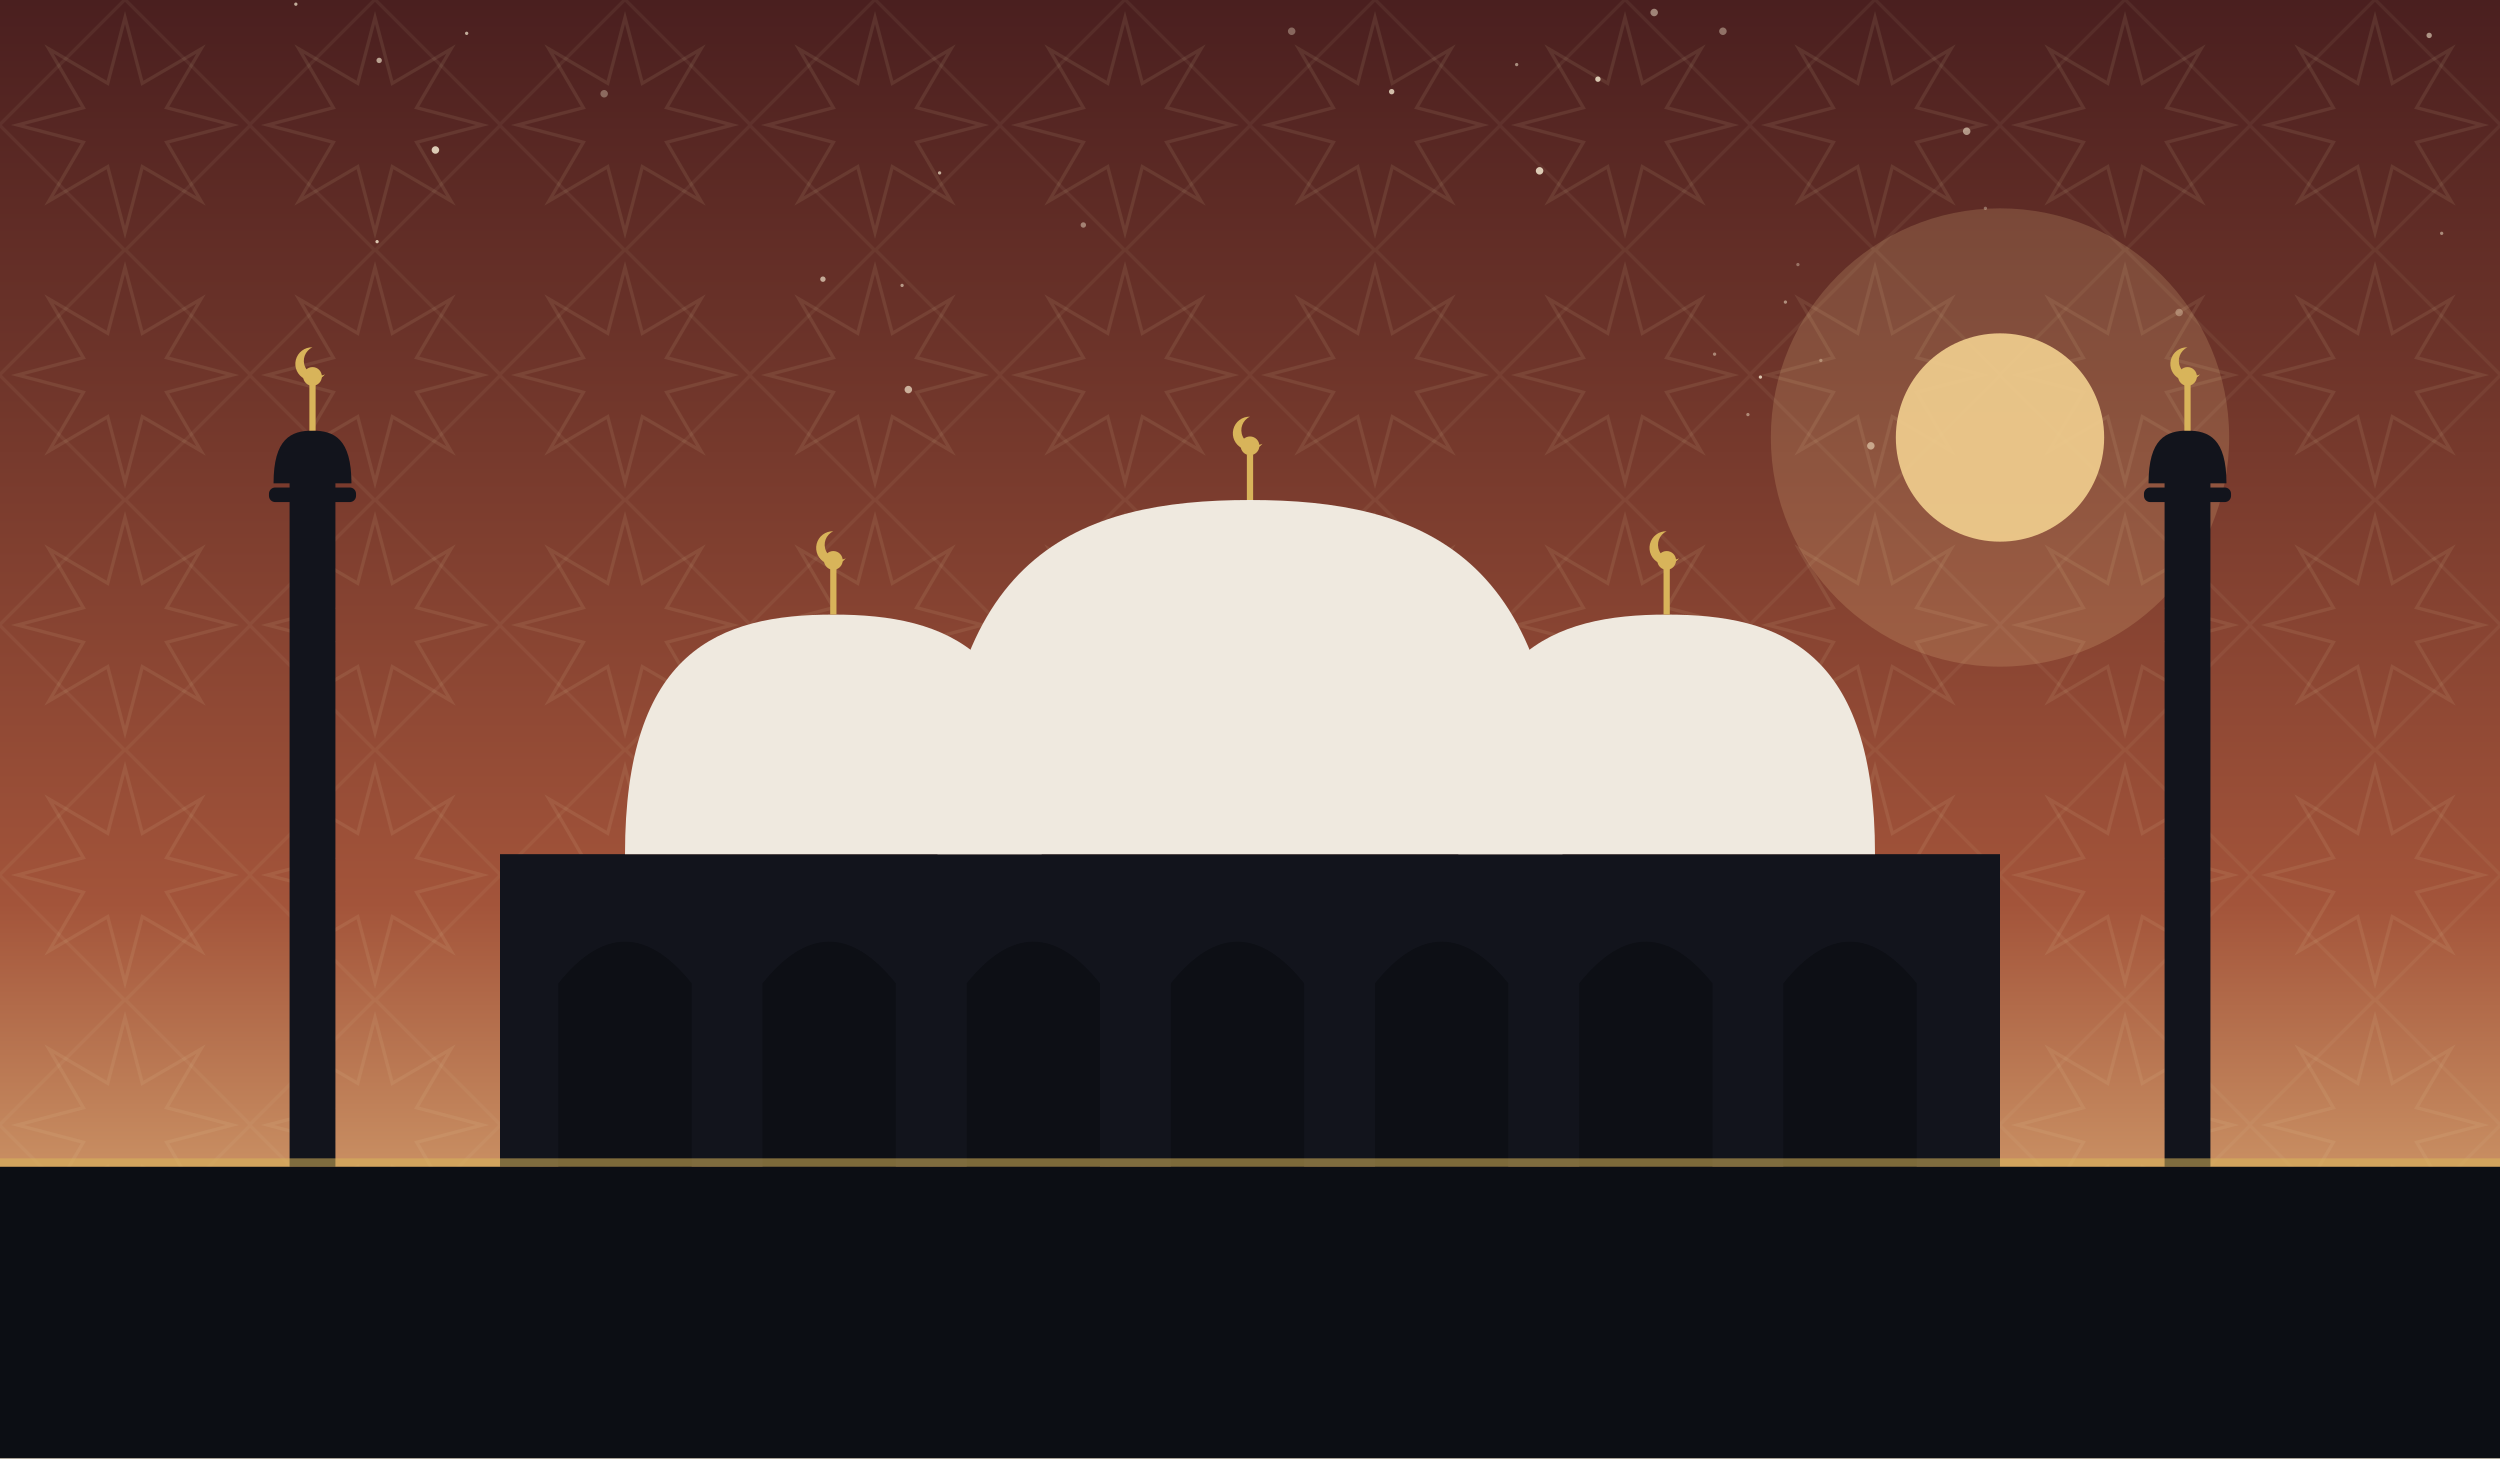
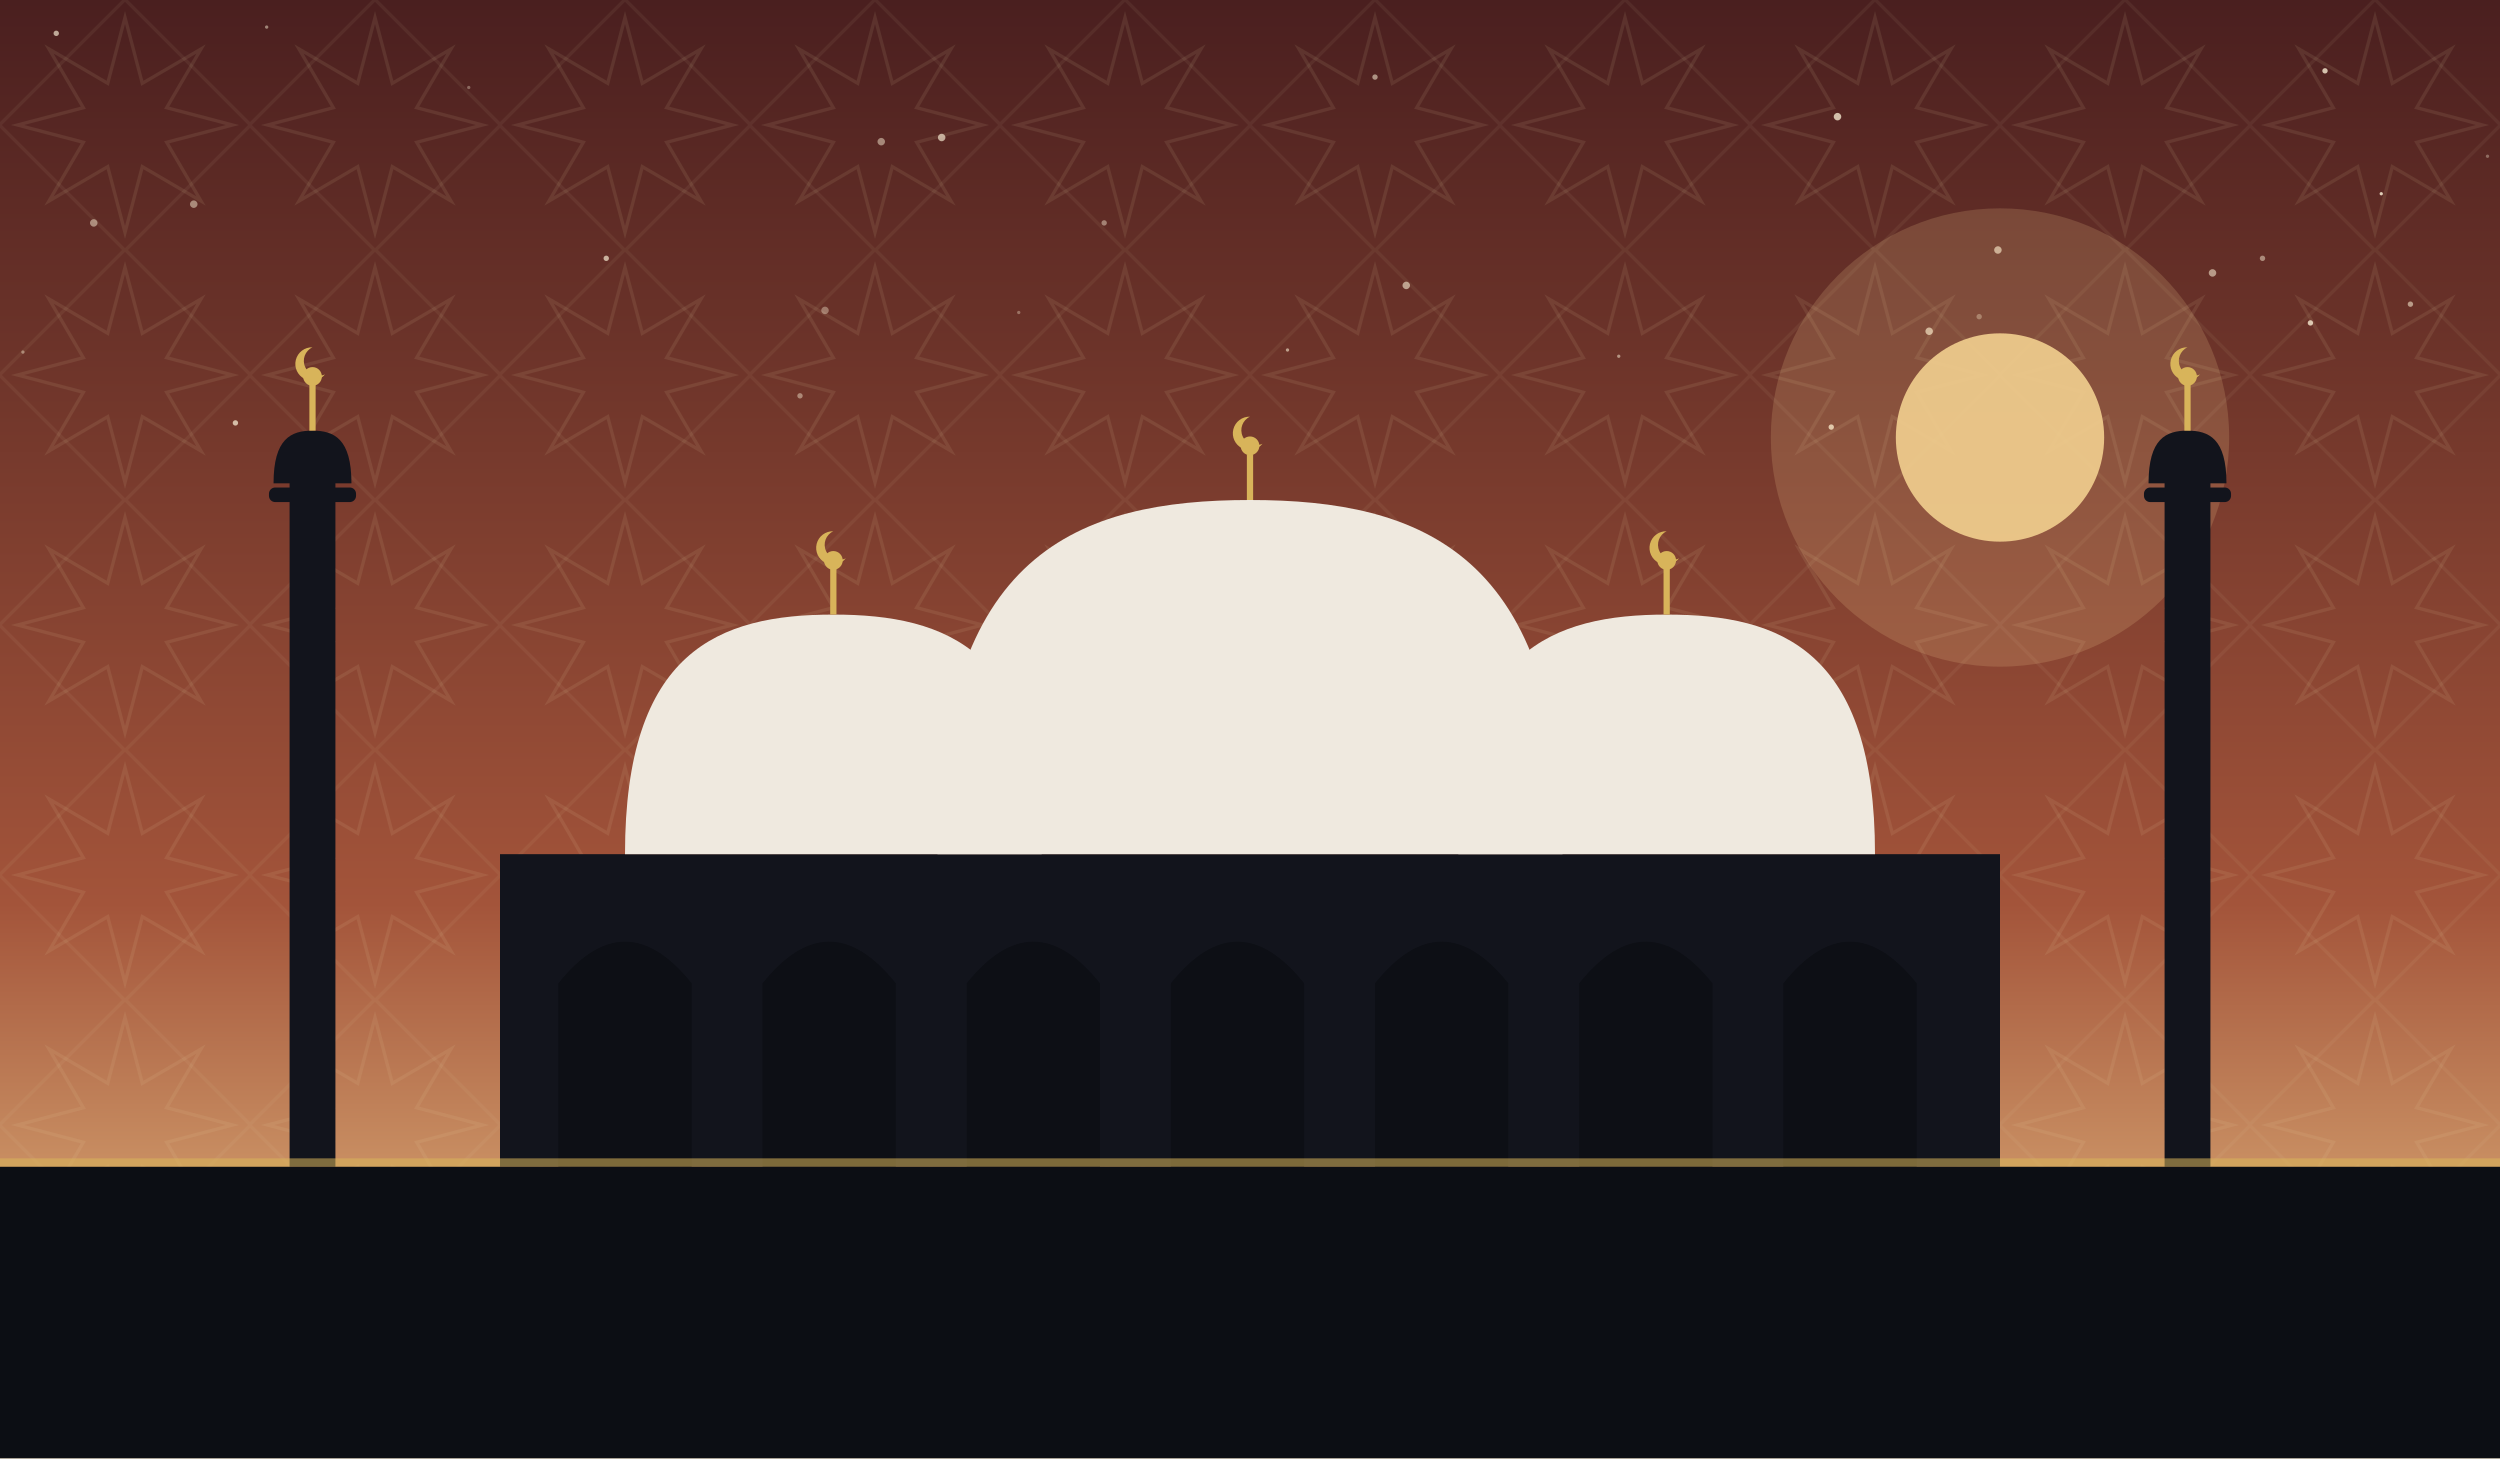
<svg xmlns="http://www.w3.org/2000/svg" viewBox="0 0 1200 700" role="img">
  <defs>
    <linearGradient id="sky" x1="0" y1="0" x2="0" y2="1">
      <stop offset="0" stop-color="#4a1f1f" />
      <stop offset="0.62" stop-color="#a3543a" />
      <stop offset="1" stop-color="#f2cf8f" />
    </linearGradient>
    <pattern id="g1" width="120" height="120" patternUnits="userSpaceOnUse">
      <polygon points="111.6,60.0 80.0,68.3 96.5,96.5 68.3,80.0 60.0,111.6 51.7,80.0 23.5,96.5 40.0,68.3 8.4,60.0 40.0,51.7 23.5,23.5 51.7,40.0 60.0,8.4 68.3,40.0 96.5,23.5 80.0,51.7" fill="none" stroke="#e8d9a8" stroke-width="1.6" opacity="0.1" />
      <rect x="17.4" y="17.4" width="85.2" height="85.2" fill="none" stroke="#e8d9a8" stroke-width="1.6" opacity="0.07" transform="rotate(45 60.0 60.0)" />
    </pattern>
  </defs>
  <rect width="1200" height="700" fill="url(#sky)" />
  <rect width="1200" height="700" fill="url(#g1)" />
-   <circle cx="142" cy="2" r="0.8" fill="#f7ecd2" opacity="0.69" />
-   <circle cx="944" cy="63" r="1.8" fill="#f7ecd2" opacity="0.57" />
-   <circle cx="827" cy="15" r="1.8" fill="#f7ecd2" opacity="0.40" />
-   <circle cx="823" cy="170" r="0.8" fill="#f7ecd2" opacity="0.45" />
-   <circle cx="668" cy="44" r="1.3" fill="#f7ecd2" opacity="0.77" />
-   <circle cx="290" cy="45" r="1.8" fill="#f7ecd2" opacity="0.35" />
-   <circle cx="433" cy="137" r="0.8" fill="#f7ecd2" opacity="0.56" />
-   <circle cx="209" cy="72" r="1.8" fill="#f7ecd2" opacity="0.83" />
-   <circle cx="794" cy="6" r="1.8" fill="#f7ecd2" opacity="0.49" />
-   <circle cx="436" cy="187" r="1.8" fill="#f7ecd2" opacity="0.67" />
-   <circle cx="839" cy="199" r="0.8" fill="#f7ecd2" opacity="0.46" />
-   <circle cx="395" cy="134" r="1.3" fill="#f7ecd2" opacity="0.65" />
-   <circle cx="520" cy="108" r="1.3" fill="#f7ecd2" opacity="0.45" />
-   <circle cx="182" cy="29" r="1.3" fill="#f7ecd2" opacity="0.63" />
-   <circle cx="845" cy="181" r="0.8" fill="#f7ecd2" opacity="0.80" />
-   <circle cx="181" cy="116" r="0.8" fill="#f7ecd2" opacity="0.81" />
-   <circle cx="1046" cy="150" r="1.8" fill="#f7ecd2" opacity="0.35" />
-   <circle cx="728" cy="31" r="0.8" fill="#f7ecd2" opacity="0.53" />
-   <circle cx="451" cy="83" r="0.8" fill="#f7ecd2" opacity="0.68" />
-   <circle cx="767" cy="38" r="1.3" fill="#f7ecd2" opacity="0.81" />
-   <circle cx="1172" cy="112" r="0.8" fill="#f7ecd2" opacity="0.49" />
-   <circle cx="874" cy="173" r="0.8" fill="#f7ecd2" opacity="0.37" />
-   <circle cx="857" cy="145" r="0.8" fill="#f7ecd2" opacity="0.50" />
-   <circle cx="953" cy="100" r="0.8" fill="#f7ecd2" opacity="0.35" />
-   <circle cx="898" cy="214" r="1.8" fill="#f7ecd2" opacity="0.57" />
-   <circle cx="620" cy="15" r="1.8" fill="#f7ecd2" opacity="0.35" />
-   <circle cx="863" cy="127" r="0.8" fill="#f7ecd2" opacity="0.36" />
-   <circle cx="739" cy="82" r="1.8" fill="#f7ecd2" opacity="0.83" />
-   <circle cx="224" cy="16" r="0.8" fill="#f7ecd2" opacity="0.69" />
-   <circle cx="1166" cy="17" r="1.3" fill="#f7ecd2" opacity="0.57" />
+   <circle cx="113" cy="203" r="1.3" fill="#f7ecd2" opacity="0.74" />
+   <circle cx="27" cy="16" r="1.3" fill="#f7ecd2" opacity="0.67" />
+   <circle cx="1086" cy="124" r="1.3" fill="#f7ecd2" opacity="0.49" />
+   <circle cx="530" cy="107" r="1.3" fill="#f7ecd2" opacity="0.45" />
+   <circle cx="879" cy="205" r="1.3" fill="#f7ecd2" opacity="0.80" />
+   <circle cx="93" cy="98" r="1.8" fill="#f7ecd2" opacity="0.49" />
+   <circle cx="452" cy="66" r="1.8" fill="#f7ecd2" opacity="0.67" />
+   <circle cx="396" cy="149" r="1.8" fill="#f7ecd2" opacity="0.39" />
+   <circle cx="45" cy="107" r="1.8" fill="#f7ecd2" opacity="0.50" />
+   <circle cx="959" cy="120" r="1.8" fill="#f7ecd2" opacity="0.65" />
+   <circle cx="618" cy="168" r="0.8" fill="#f7ecd2" opacity="0.59" />
+   <circle cx="1062" cy="131" r="1.8" fill="#f7ecd2" opacity="0.57" />
+   <circle cx="11" cy="169" r="0.8" fill="#f7ecd2" opacity="0.44" />
+   <circle cx="225" cy="42" r="0.8" fill="#f7ecd2" opacity="0.35" />
+   <circle cx="384" cy="190" r="1.3" fill="#f7ecd2" opacity="0.45" />
+   <circle cx="128" cy="13" r="0.8" fill="#f7ecd2" opacity="0.49" />
+   <circle cx="777" cy="171" r="0.8" fill="#f7ecd2" opacity="0.52" />
+   <circle cx="291" cy="124" r="1.3" fill="#f7ecd2" opacity="0.69" />
+   <circle cx="950" cy="152" r="1.3" fill="#f7ecd2" opacity="0.35" />
+   <circle cx="1194" cy="75" r="0.8" fill="#f7ecd2" opacity="0.35" />
+   <circle cx="1143" cy="93" r="0.8" fill="#f7ecd2" opacity="0.84" />
+   <circle cx="1157" cy="146" r="1.3" fill="#f7ecd2" opacity="0.57" />
+   <circle cx="1116" cy="34" r="1.3" fill="#f7ecd2" opacity="0.79" />
+   <circle cx="660" cy="37" r="1.3" fill="#f7ecd2" opacity="0.55" />
+   <circle cx="1109" cy="155" r="1.3" fill="#f7ecd2" opacity="0.80" />
+   <circle cx="423" cy="68" r="1.8" fill="#f7ecd2" opacity="0.49" />
+   <circle cx="882" cy="56" r="1.8" fill="#f7ecd2" opacity="0.77" />
+   <circle cx="926" cy="159" r="1.8" fill="#f7ecd2" opacity="0.69" />
+   <circle cx="675" cy="137" r="1.8" fill="#f7ecd2" opacity="0.60" />
+   <circle cx="489" cy="150" r="0.8" fill="#f7ecd2" opacity="0.35" />
  <circle cx="960" cy="210" r="110" fill="#f2cf8f" opacity="0.18" />
  <circle cx="960" cy="210" r="50" fill="#f2cf8f" opacity="0.9" />
  <rect x="240" y="410" width="720" height="150" fill="#12141c" />
  <path d="M 268 560 L 268 472 Q 300 432 332 472 L 332 560 Z" fill="#0c0e14" opacity="0.9" />
  <path d="M 366 560 L 366 472 Q 398 432 430 472 L 430 560 Z" fill="#0c0e14" opacity="0.9" />
  <path d="M 464 560 L 464 472 Q 496 432 528 472 L 528 560 Z" fill="#0c0e14" opacity="0.9" />
  <path d="M 562 560 L 562 472 Q 594 432 626 472 L 626 560 Z" fill="#0c0e14" opacity="0.9" />
  <path d="M 660 560 L 660 472 Q 692 432 724 472 L 724 560 Z" fill="#0c0e14" opacity="0.9" />
  <path d="M 758 560 L 758 472 Q 790 432 822 472 L 822 560 Z" fill="#0c0e14" opacity="0.9" />
  <path d="M 856 560 L 856 472 Q 888 432 920 472 L 920 560 Z" fill="#0c0e14" opacity="0.9" />
  <path d="M 450 410 C 450 265.5, 517.5 240, 600 240 C 682.5 240, 750 265.5, 750 410 Z" fill="#efe9df" />
  <line x1="600" y1="240" x2="600" y2="218" stroke="#d8b45a" stroke-width="3" />
  <circle cx="600" cy="214" r="4.5" fill="#d8b45a" />
  <path d="M 600 200 a 8 8 0 1 0 6 13 a 6.4 6.4 0 1 1 -6 -13 Z" fill="#d8b45a" />
  <path d="M 300 410 C 300 312.25, 345.0 295, 400 295 C 455.0 295, 500 312.25, 500 410 Z" fill="#efe9df" />
  <line x1="400" y1="295" x2="400" y2="273" stroke="#d8b45a" stroke-width="3" />
  <circle cx="400" cy="269" r="4.5" fill="#d8b45a" />
  <path d="M 400 255 a 8 8 0 1 0 6 13 a 6.4 6.4 0 1 1 -6 -13 Z" fill="#d8b45a" />
  <path d="M 700 410 C 700 312.25, 745.0 295, 800 295 C 855.0 295, 900 312.25, 900 410 Z" fill="#efe9df" />
  <line x1="800" y1="295" x2="800" y2="273" stroke="#d8b45a" stroke-width="3" />
  <circle cx="800" cy="269" r="4.5" fill="#d8b45a" />
  <path d="M 800 255 a 8 8 0 1 0 6 13 a 6.4 6.4 0 1 1 -6 -13 Z" fill="#d8b45a" />
  <rect x="139.0" y="230" width="22" height="330" fill="#12141c" />
  <rect x="129.1" y="234" width="41.8" height="7" rx="3" fill="#12141c" />
  <path d="M 131.3 232 C 131.3 210.495, 139.715 206.7, 150 206.7 C 160.285 206.7, 168.7 210.495, 168.7 232 Z" fill="#12141c" />
  <line x1="150" y1="206.7" x2="150" y2="184.7" stroke="#d8b45a" stroke-width="3" />
  <circle cx="150" cy="180.7" r="4.5" fill="#d8b45a" />
  <path d="M 150 166.7 a 8 8 0 1 0 6 13 a 6.4 6.4 0 1 1 -6 -13 Z" fill="#d8b45a" />
  <rect x="1039.0" y="230" width="22" height="330" fill="#12141c" />
  <rect x="1029.1" y="234" width="41.8" height="7" rx="3" fill="#12141c" />
  <path d="M 1031.3 232 C 1031.3 210.495, 1039.715 206.7, 1050 206.7 C 1060.285 206.7, 1068.7 210.495, 1068.7 232 Z" fill="#12141c" />
  <line x1="1050" y1="206.7" x2="1050" y2="184.7" stroke="#d8b45a" stroke-width="3" />
  <circle cx="1050" cy="180.7" r="4.5" fill="#d8b45a" />
  <path d="M 1050 166.7 a 8 8 0 1 0 6 13 a 6.4 6.4 0 1 1 -6 -13 Z" fill="#d8b45a" />
  <rect x="0" y="560" width="1200" height="140" fill="#0c0e14" />
  <rect x="0" y="556" width="1200" height="4" fill="#d8b45a" opacity="0.55" />
</svg>
